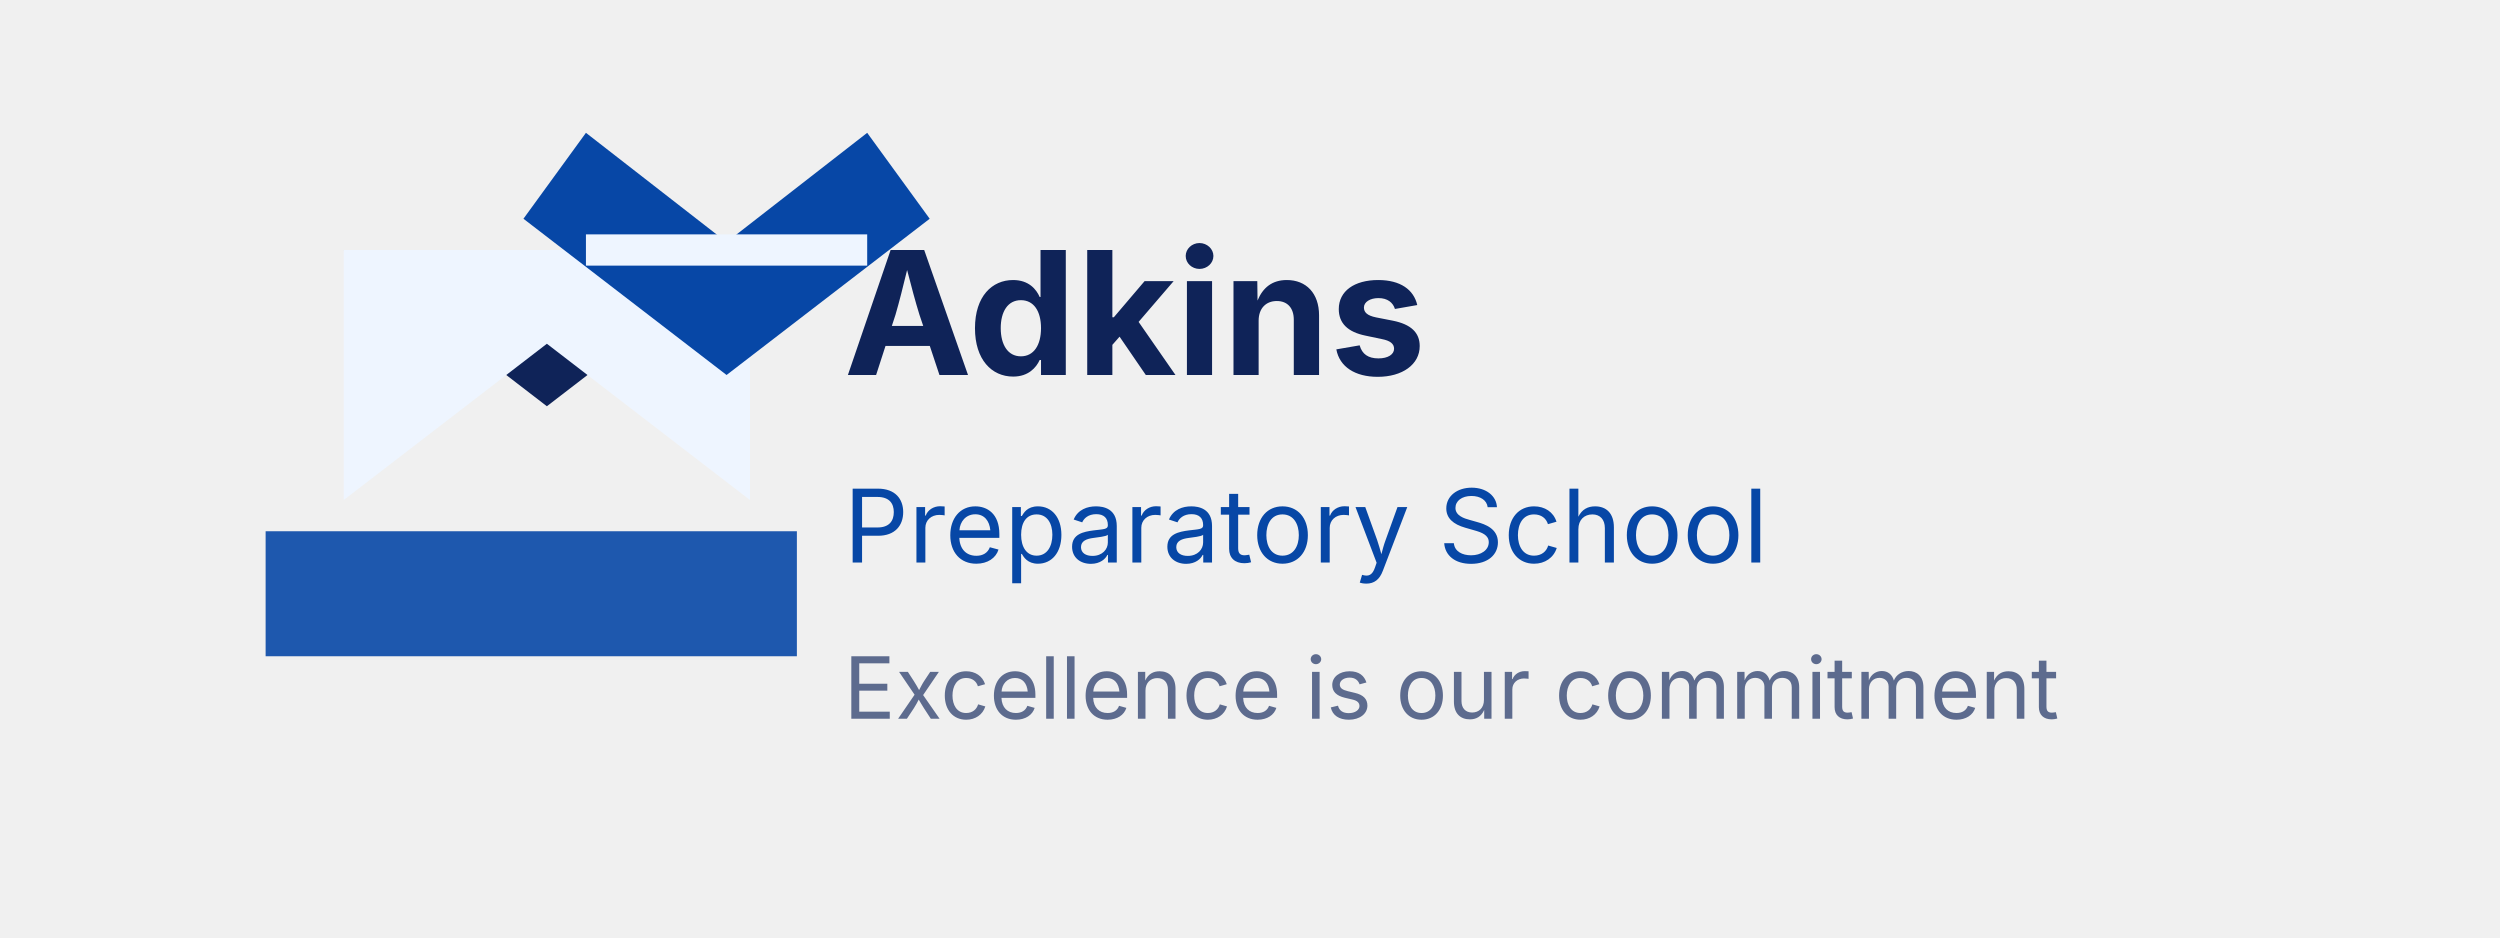
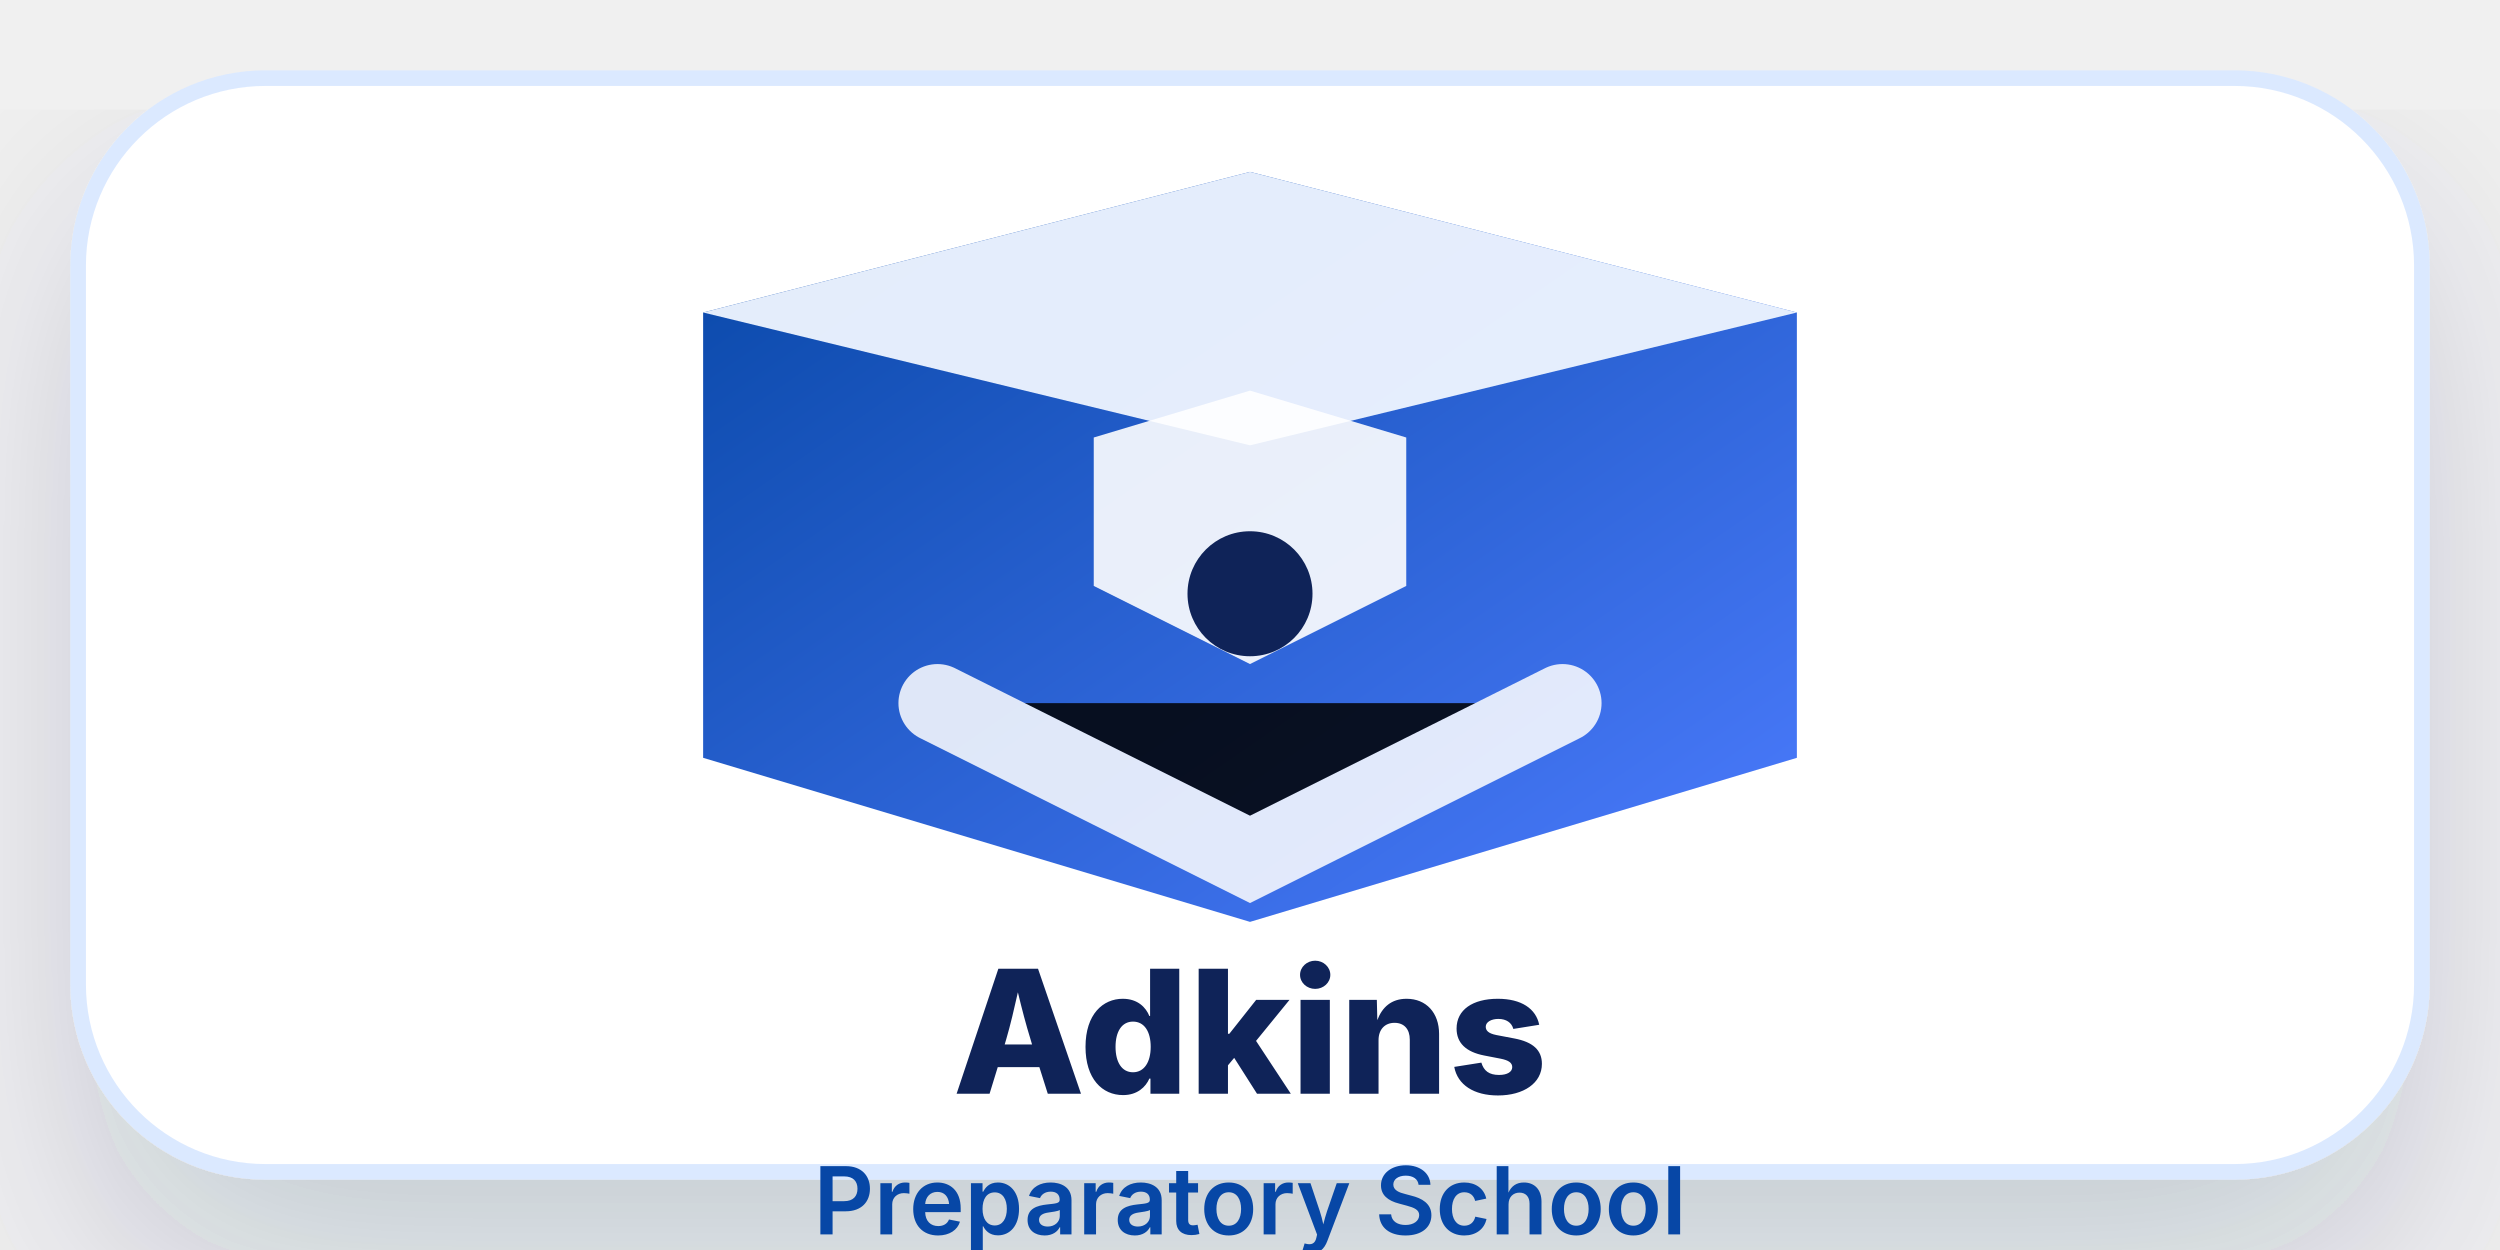
- <svg xmlns="http://www.w3.org/2000/svg" viewBox="0 0 320 120">
+ <svg xmlns="http://www.w3.org/2000/svg" viewBox="0 0 320 160">
  <defs>
-     <linearGradient id="grad" x1="0" y1="0" x2="1" y2="1">
-       <stop offset="0%" stop-color="#0f2358" />
-       <stop offset="100%" stop-color="#0747a6" />
+     <linearGradient id="logoGrad" x1="0" y1="0" x2="1" y2="1">
+       <stop offset="0%" stop-color="#0747a6" />
+       <stop offset="100%" stop-color="#4d7cff" />
    </linearGradient>
+     <filter id="shadow" x="-20%" y="-20%" width="140%" height="140%">
+       <feDropShadow dx="0" dy="14" stdDeviation="16" flood-color="#0f2358" flood-opacity="0.18" />
+     </filter>
  </defs>
-   <rect width="320" height="120" rx="24" fill="none" />
-   <path d="M44 32h52l-26 20-26-20z" fill="#0f2358" />
-   <path d="M44 32v32l26-20 26 20V32" fill="#eef5ff" />
-   <path d="M34 68h68v16H34z" fill="#0747a6" opacity="0.9" />
-   <path d="M75 17l18 14 18-14 8 11-26 20-26-20 8-11z" fill="#0747a6" />
-   <path d="M75 30h36v4H75z" fill="#eef5ff" />
-   <text x="108" y="48" font-family="Inter, sans-serif" font-size="22" font-weight="700" fill="#0f2358">Adkins</text>
-   <text x="108" y="72" font-family="Inter, sans-serif" font-size="13" fill="#0747a6">Preparatory School</text>
-   <text x="108" y="92" font-family="Inter, sans-serif" font-size="11" fill="#5d6b8e">Excellence is our commitment</text>
+   <rect x="10" y="10" width="300" height="140" rx="24" fill="#fff" stroke="#dbe9ff" stroke-width="2" filter="url(#shadow)" />
+   <path d="M90 40L160 22L230 40V97L160 118L90 97Z" fill="url(#logoGrad)" />
+   <path d="M160 22L230 40L160 57L90 40L160 22Z" fill="#eef5ff" opacity="0.95" />
+   <path d="M140 75L160 85L180 75V56L160 50L140 56V75Z" fill="#fff" opacity="0.9" />
+   <circle cx="160" cy="76" r="8" fill="#0f2358" />
+   <path d="M120 90L160 110L200 90" stroke="#fff" stroke-width="10" stroke-linecap="round" opacity="0.85" />
+   <text x="160" y="140" text-anchor="middle" font-family="Inter, sans-serif" font-size="22" font-weight="800" fill="#0f2358">Adkins</text>
+   <text x="160" y="158" text-anchor="middle" font-family="Inter, sans-serif" font-size="12" font-weight="600" fill="#0747a6">Preparatory School</text>
</svg>
